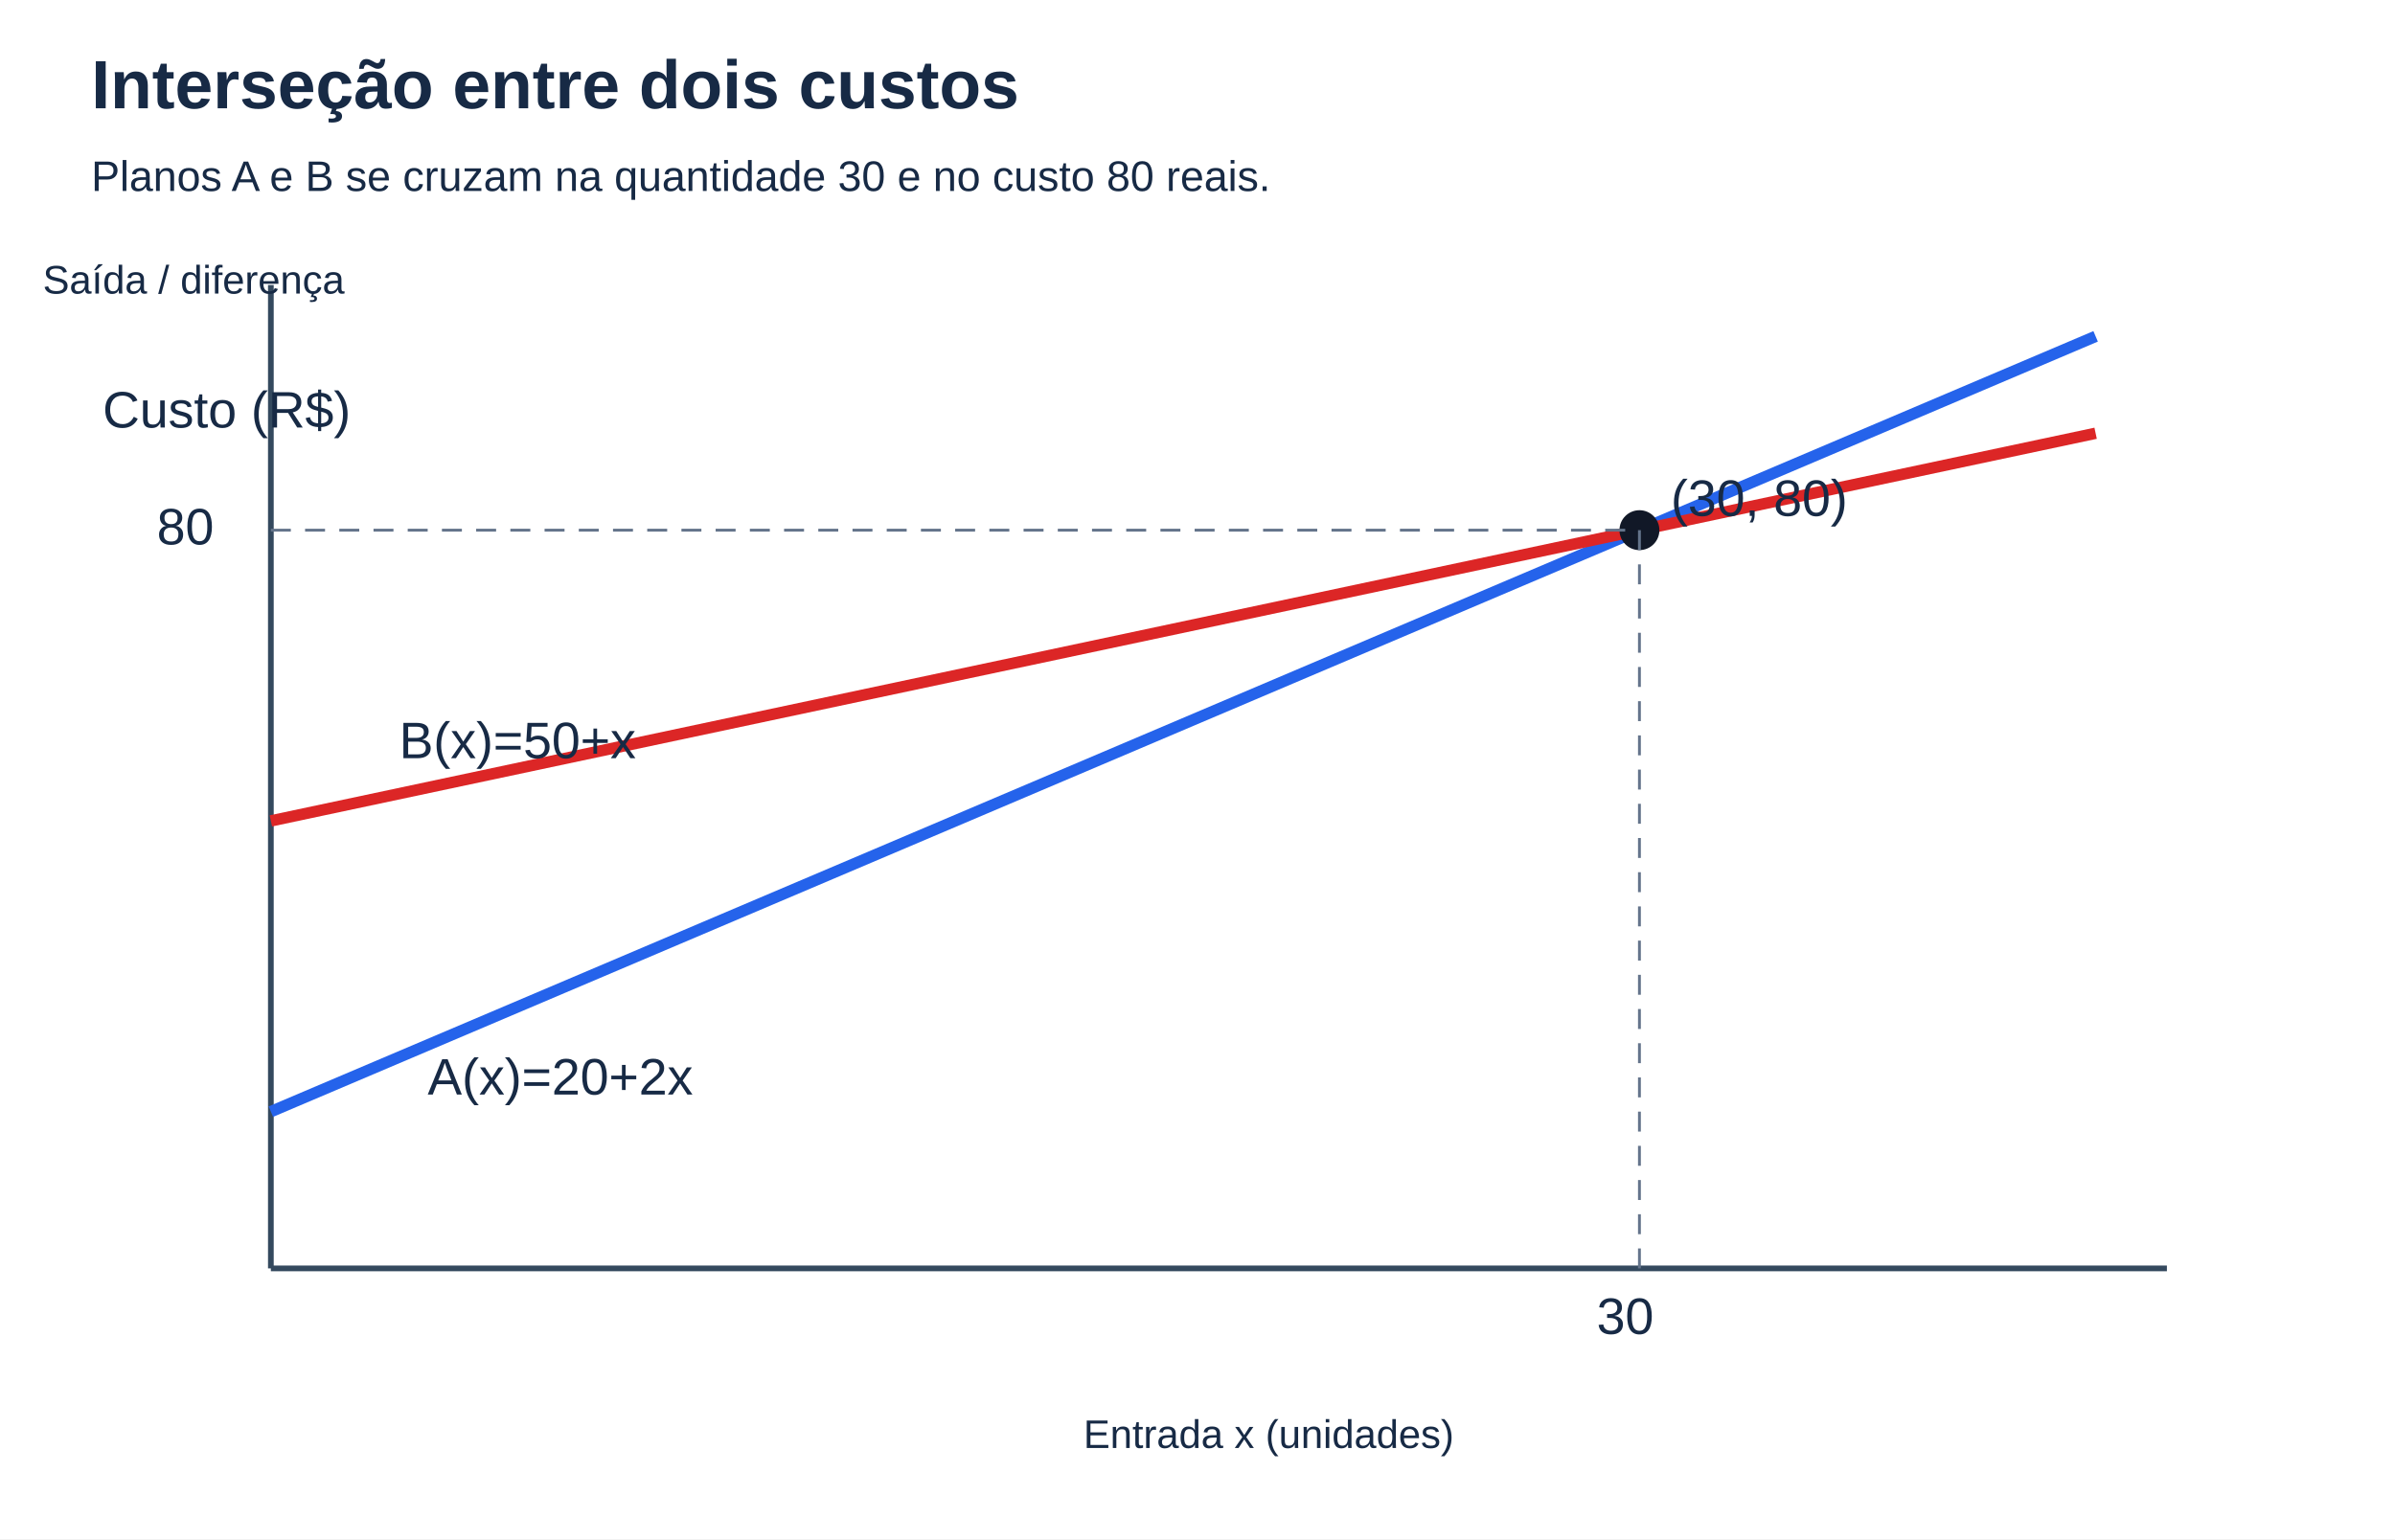
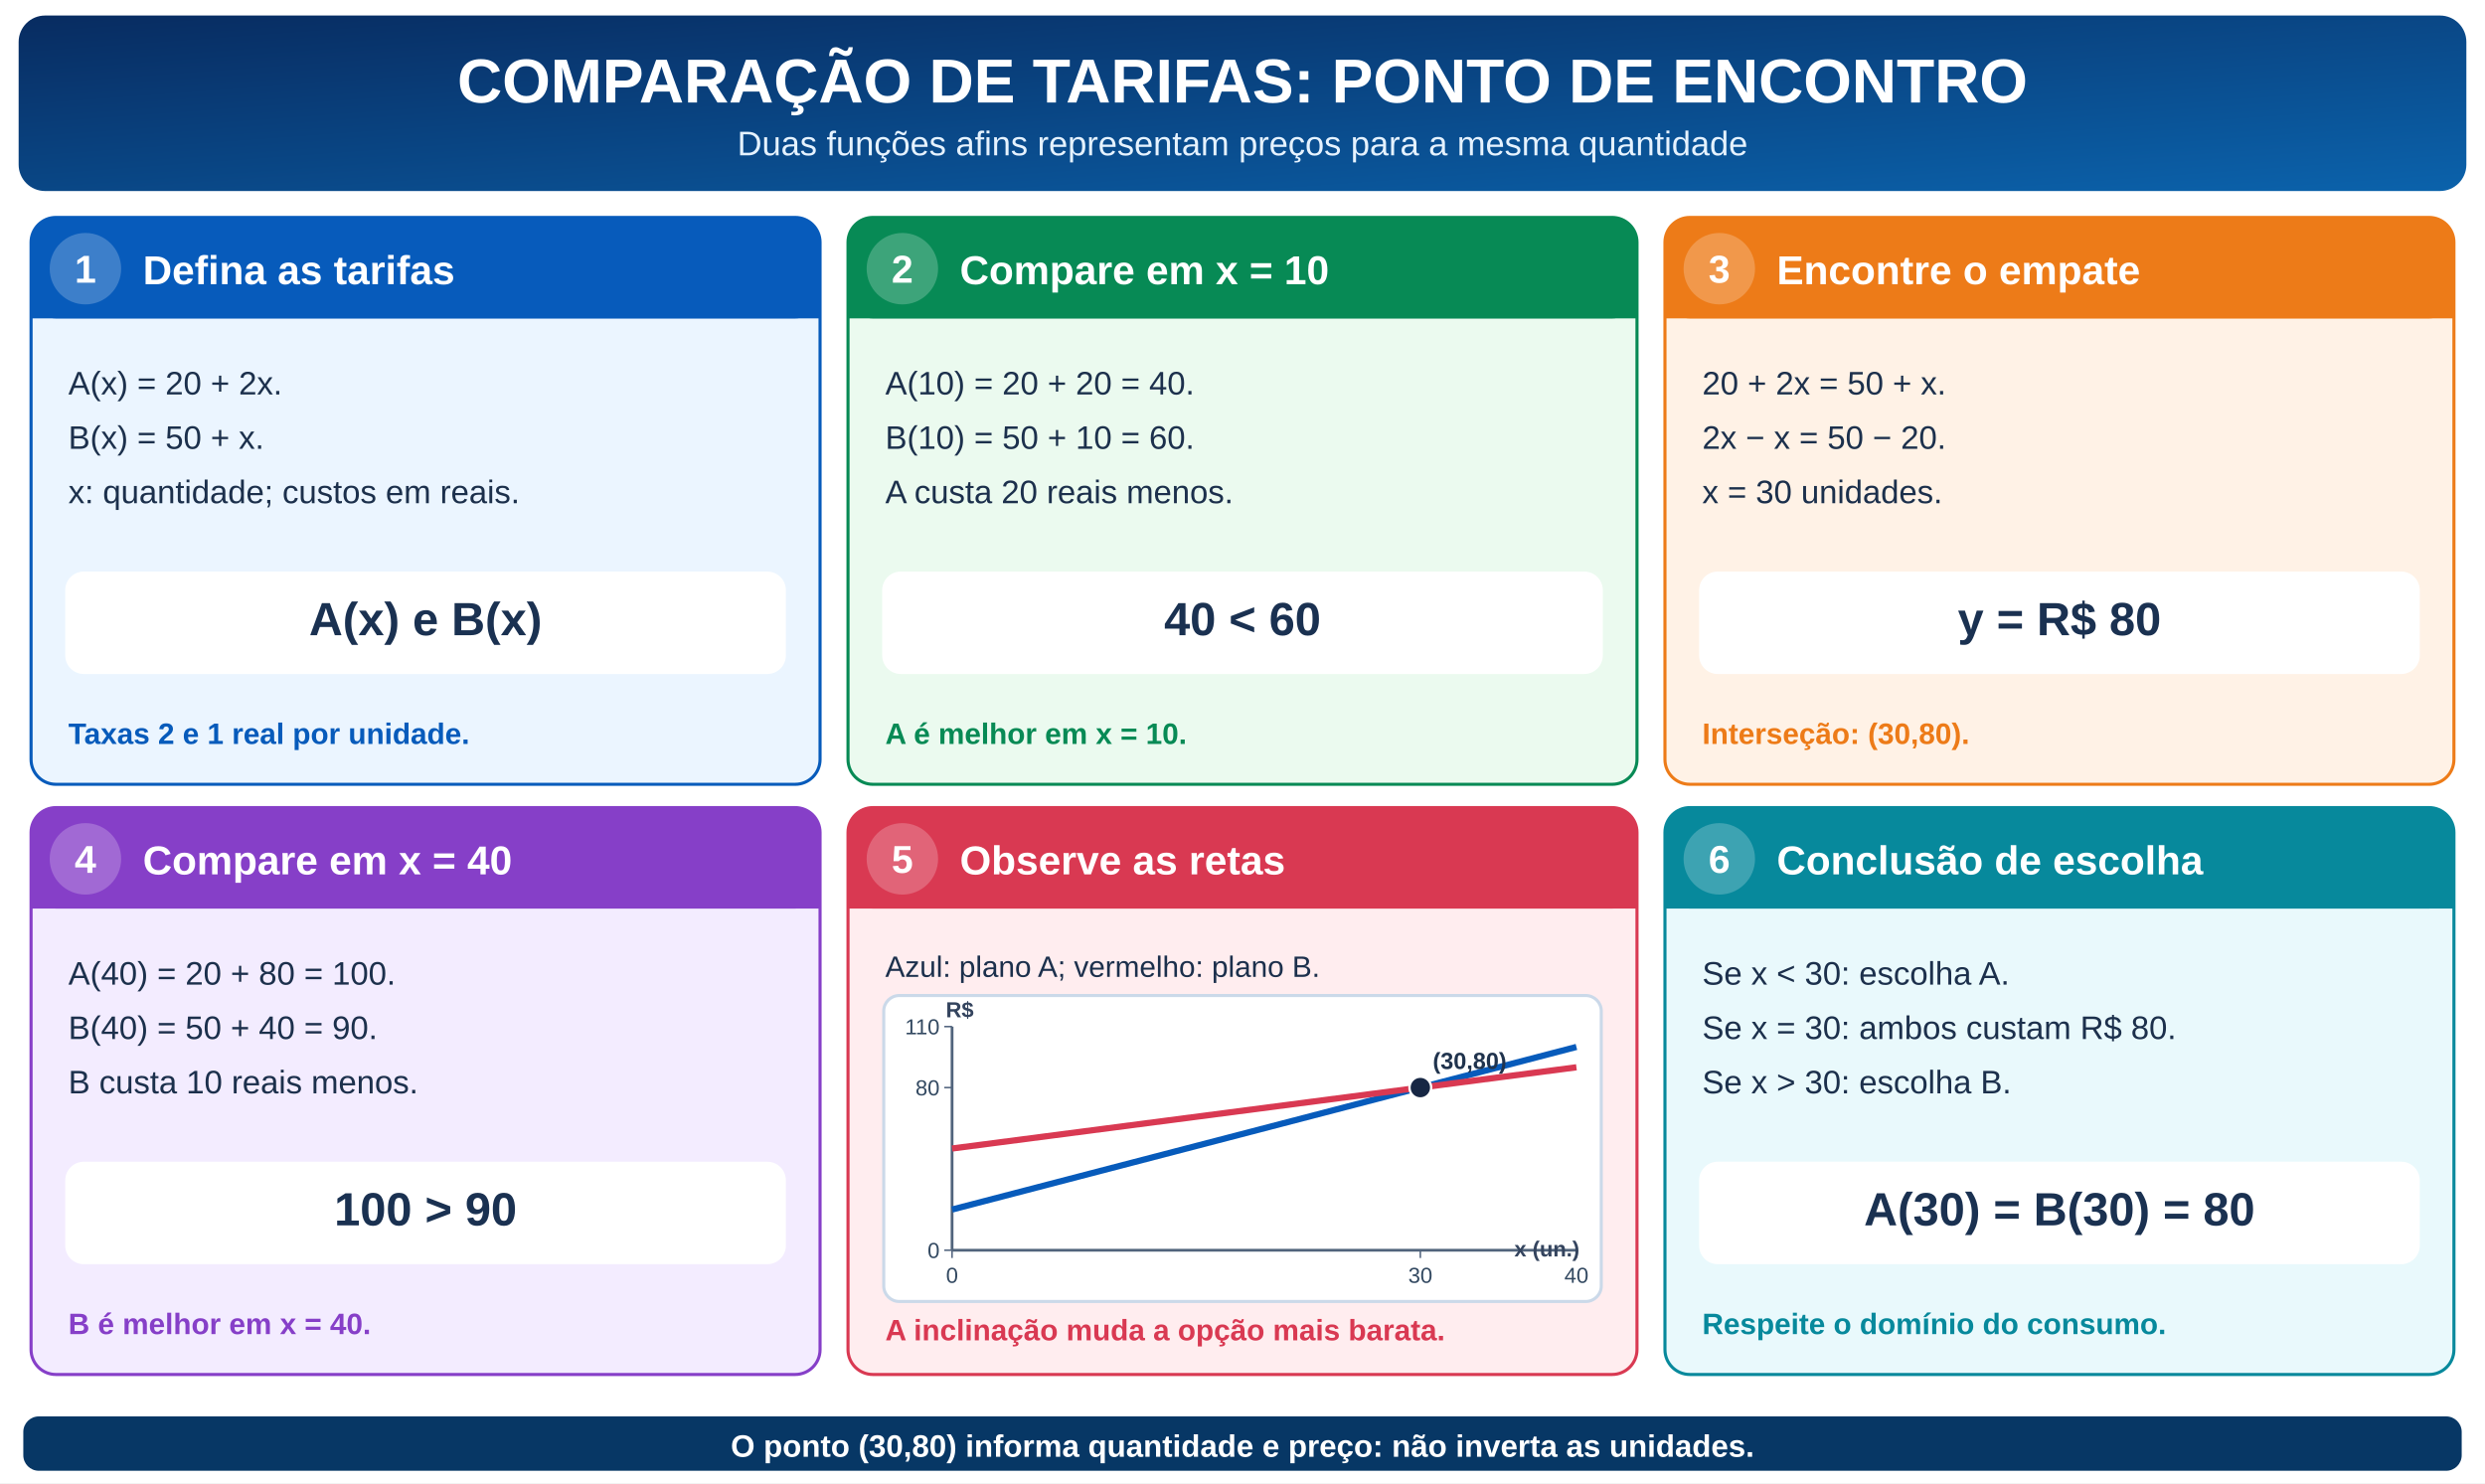
- <svg xmlns="http://www.w3.org/2000/svg" role="img" aria-labelledby="title desc" viewBox="0 0 840 540" width="840" height="540">
-   <rect width="840" height="540" fill="#ffffff" />
-   <g font-family="Arial, sans-serif" fill="#172a45">
-     <text x="32" y="38" font-size="24" font-weight="bold">Interseção entre dois custos</text>
-     <text x="32" y="67" font-size="15">Planos A e B se cruzam na quantidade 30 e no custo 80 reais.</text>
-   </g>
-   <g stroke="#34495e" stroke-width="2">
-     <line x1="95" y1="445" x2="760" y2="445" />
-     <line x1="95" y1="445" x2="95" y2="100" />
-   </g>
-   <path d="M95 390 L735 118" stroke="#2563eb" stroke-width="4" fill="none" />
-   <path d="M95 288 L735 152" stroke="#dc2626" stroke-width="4" fill="none" />
-   <circle cx="575" cy="186" r="7" fill="#111827" />
-   <g font-size="18" font-family="Arial" fill="#172a45">
-     <text x="150" y="384">A(x)=20+2x</text>
-     <text x="140" y="266">B(x)=50+x</text>
-     <text x="586" y="181">(30, 80)</text>
-     <text x="560" y="468">30</text>
-     <text x="55" y="191">80</text>
-     <text x="36" y="150">Custo (R$)</text>
-   </g>
-   <path d="M575 186V445 M95 186H575" stroke="#64748b" stroke-dasharray="7 5" fill="none" />
-   <g font-family="Arial, sans-serif" fill="#172a45" font-size="14">
-     <text x="380" y="508">Entrada x (unidades)</text>
-     <text x="15" y="103">Saída / diferença</text>
-   </g>
+ <svg xmlns="http://www.w3.org/2000/svg" viewBox="0 0 1600 955" role="img" aria-labelledby="title desc">
+   <rect x="0" y="0" width="1600" height="955" rx="0" fill="#fff" />
+   <defs>
+     <linearGradient id="blue" x1="0" y1="0" x2="1" y2="1">
+       <stop offset="0" stop-color="#082c61" />
+       <stop offset="1" stop-color="#0b62ab" />
+     </linearGradient>
+   </defs>
+   <rect x="12" y="10" width="1576" height="113" rx="17" fill="url(#blue)" />
+   <text x="800" y="66" text-anchor="middle" font-family="Arial,DejaVu Sans,sans-serif" font-size="40" font-weight="700" fill="#fff">COMPARAÇÃO DE TARIFAS: PONTO DE ENCONTRO</text>
+   <text x="800" y="100" text-anchor="middle" font-family="Arial,DejaVu Sans,sans-serif" font-size="22" font-weight="400" fill="#e5f2ff">Duas funções afins representam preços para a mesma quantidade</text>
+   <rect x="20" y="140" width="508" height="365" rx="16" fill="#ebf5ff" stroke="#075bbb" stroke-width="2" />
+   <rect x="20" y="140" width="508" height="65" rx="16" fill="#075bbb" />
+   <rect x="20" y="189" width="508" height="16" rx="0" fill="#075bbb" />
+   <circle cx="55" cy="173" r="23" fill="#fff" opacity=".22" />
+   <text x="55" y="182" text-anchor="middle" font-family="Arial,DejaVu Sans,sans-serif" font-size="25" font-weight="700" fill="#fff">1</text>
+   <text x="92" y="183" text-anchor="start" font-family="Arial,DejaVu Sans,sans-serif" font-size="26" font-weight="700" fill="#fff">Defina as tarifas</text>
+   <text x="44" y="254" text-anchor="start" font-family="Arial,DejaVu Sans,sans-serif" font-size="21" font-weight="400" fill="#1c304c">A(x) = 20 + 2x.</text>
+   <text x="44" y="289" text-anchor="start" font-family="Arial,DejaVu Sans,sans-serif" font-size="21" font-weight="400" fill="#1c304c">B(x) = 50 + x.</text>
+   <text x="44" y="324" text-anchor="start" font-family="Arial,DejaVu Sans,sans-serif" font-size="21" font-weight="400" fill="#1c304c">x: quantidade; custos em reais.</text>
+   <rect x="42" y="368" width="464" height="66" rx="12" fill="#fff" />
+   <text x="274" y="409" text-anchor="middle" font-family="Arial,DejaVu Sans,sans-serif" font-size="30" font-weight="700" fill="#1a3151">A(x) e B(x)</text>
+   <text x="44" y="479" text-anchor="start" font-family="Arial,DejaVu Sans,sans-serif" font-size="19" font-weight="700" fill="#075bbb">Taxas 2 e 1 real por unidade.</text>
+   <rect x="546" y="140" width="508" height="365" rx="16" fill="#ebfaef" stroke="#078a55" stroke-width="2" />
+   <rect x="546" y="140" width="508" height="65" rx="16" fill="#078a55" />
+   <rect x="546" y="189" width="508" height="16" rx="0" fill="#078a55" />
+   <circle cx="581" cy="173" r="23" fill="#fff" opacity=".22" />
+   <text x="581" y="182" text-anchor="middle" font-family="Arial,DejaVu Sans,sans-serif" font-size="25" font-weight="700" fill="#fff">2</text>
+   <text x="618" y="183" text-anchor="start" font-family="Arial,DejaVu Sans,sans-serif" font-size="26" font-weight="700" fill="#fff">Compare em x = 10</text>
+   <text x="570" y="254" text-anchor="start" font-family="Arial,DejaVu Sans,sans-serif" font-size="21" font-weight="400" fill="#1c304c">A(10) = 20 + 20 = 40.</text>
+   <text x="570" y="289" text-anchor="start" font-family="Arial,DejaVu Sans,sans-serif" font-size="21" font-weight="400" fill="#1c304c">B(10) = 50 + 10 = 60.</text>
+   <text x="570" y="324" text-anchor="start" font-family="Arial,DejaVu Sans,sans-serif" font-size="21" font-weight="400" fill="#1c304c">A custa 20 reais menos.</text>
+   <rect x="568" y="368" width="464" height="66" rx="12" fill="#fff" />
+   <text x="800" y="409" text-anchor="middle" font-family="Arial,DejaVu Sans,sans-serif" font-size="30" font-weight="700" fill="#1a3151">40 &lt; 60</text>
+   <text x="570" y="479" text-anchor="start" font-family="Arial,DejaVu Sans,sans-serif" font-size="19" font-weight="700" fill="#078a55">A é melhor em x = 10.</text>
+   <rect x="1072" y="140" width="508" height="365" rx="16" fill="#fff2e6" stroke="#ed7b18" stroke-width="2" />
+   <rect x="1072" y="140" width="508" height="65" rx="16" fill="#ed7b18" />
+   <rect x="1072" y="189" width="508" height="16" rx="0" fill="#ed7b18" />
+   <circle cx="1107" cy="173" r="23" fill="#fff" opacity=".22" />
+   <text x="1107" y="182" text-anchor="middle" font-family="Arial,DejaVu Sans,sans-serif" font-size="25" font-weight="700" fill="#fff">3</text>
+   <text x="1144" y="183" text-anchor="start" font-family="Arial,DejaVu Sans,sans-serif" font-size="26" font-weight="700" fill="#fff">Encontre o empate</text>
+   <text x="1096" y="254" text-anchor="start" font-family="Arial,DejaVu Sans,sans-serif" font-size="21" font-weight="400" fill="#1c304c">20 + 2x = 50 + x.</text>
+   <text x="1096" y="289" text-anchor="start" font-family="Arial,DejaVu Sans,sans-serif" font-size="21" font-weight="400" fill="#1c304c">2x − x = 50 − 20.</text>
+   <text x="1096" y="324" text-anchor="start" font-family="Arial,DejaVu Sans,sans-serif" font-size="21" font-weight="400" fill="#1c304c">x = 30 unidades.</text>
+   <rect x="1094" y="368" width="464" height="66" rx="12" fill="#fff" />
+   <text x="1326" y="409" text-anchor="middle" font-family="Arial,DejaVu Sans,sans-serif" font-size="30" font-weight="700" fill="#1a3151">y = R$ 80</text>
+   <text x="1096" y="479" text-anchor="start" font-family="Arial,DejaVu Sans,sans-serif" font-size="19" font-weight="700" fill="#ed7b18">Interseção: (30,80).</text>
+   <rect x="20" y="520" width="508" height="365" rx="16" fill="#f3ecff" stroke="#863fc8" stroke-width="2" />
+   <rect x="20" y="520" width="508" height="65" rx="16" fill="#863fc8" />
+   <rect x="20" y="569" width="508" height="16" rx="0" fill="#863fc8" />
+   <circle cx="55" cy="553" r="23" fill="#fff" opacity=".22" />
+   <text x="55" y="562" text-anchor="middle" font-family="Arial,DejaVu Sans,sans-serif" font-size="25" font-weight="700" fill="#fff">4</text>
+   <text x="92" y="563" text-anchor="start" font-family="Arial,DejaVu Sans,sans-serif" font-size="26" font-weight="700" fill="#fff">Compare em x = 40</text>
+   <text x="44" y="634" text-anchor="start" font-family="Arial,DejaVu Sans,sans-serif" font-size="21" font-weight="400" fill="#1c304c">A(40) = 20 + 80 = 100.</text>
+   <text x="44" y="669" text-anchor="start" font-family="Arial,DejaVu Sans,sans-serif" font-size="21" font-weight="400" fill="#1c304c">B(40) = 50 + 40 = 90.</text>
+   <text x="44" y="704" text-anchor="start" font-family="Arial,DejaVu Sans,sans-serif" font-size="21" font-weight="400" fill="#1c304c">B custa 10 reais menos.</text>
+   <rect x="42" y="748" width="464" height="66" rx="12" fill="#fff" />
+   <text x="274" y="789" text-anchor="middle" font-family="Arial,DejaVu Sans,sans-serif" font-size="30" font-weight="700" fill="#1a3151">100 &gt; 90</text>
+   <text x="44" y="859" text-anchor="start" font-family="Arial,DejaVu Sans,sans-serif" font-size="19" font-weight="700" fill="#863fc8">B é melhor em x = 40.</text>
+   <rect x="546" y="520" width="508" height="365" rx="16" fill="#ffedef" stroke="#d93952" stroke-width="2" />
+   <rect x="546" y="520" width="508" height="65" rx="16" fill="#d93952" />
+   <rect x="546" y="569" width="508" height="16" rx="0" fill="#d93952" />
+   <circle cx="581" cy="553" r="23" fill="#fff" opacity=".22" />
+   <text x="581" y="562" text-anchor="middle" font-family="Arial,DejaVu Sans,sans-serif" font-size="25" font-weight="700" fill="#fff">5</text>
+   <text x="618" y="563" text-anchor="start" font-family="Arial,DejaVu Sans,sans-serif" font-size="26" font-weight="700" fill="#fff">Observe as retas</text>
+   <text x="570" y="629" text-anchor="start" font-family="Arial,DejaVu Sans,sans-serif" font-size="19" font-weight="400" fill="#1c304c">Azul: plano A; vermelho: plano B.</text>
+   <rect x="569" y="641" width="462" height="197" rx="10" fill="#fff" stroke="#cbd9e9" stroke-width="2" />
+   <line x1="613" y1="661" x2="613" y2="805" stroke="#51647c" stroke-width="1.8" />
+   <line x1="613" y1="805" x2="1015" y2="805" stroke="#51647c" stroke-width="1.8" />
+   <line x1="613" y1="805" x2="613" y2="810" stroke="#52647e" stroke-width="1" />
+   <text x="613" y="826" text-anchor="middle" font-family="Arial,DejaVu Sans,sans-serif" font-size="14" font-weight="400" fill="#334961">0</text>
+   <line x1="914.5" y1="805" x2="914.5" y2="810" stroke="#52647e" stroke-width="1" />
+   <text x="914.5" y="826" text-anchor="middle" font-family="Arial,DejaVu Sans,sans-serif" font-size="14" font-weight="400" fill="#334961">30</text>
+   <line x1="1015" y1="805" x2="1015" y2="810" stroke="#52647e" stroke-width="1" />
+   <text x="1015" y="826" text-anchor="middle" font-family="Arial,DejaVu Sans,sans-serif" font-size="14" font-weight="400" fill="#334961">40</text>
+   <line x1="608" y1="805" x2="613" y2="805" stroke="#52647e" stroke-width="1" />
+   <text x="605" y="810" text-anchor="end" font-family="Arial,DejaVu Sans,sans-serif" font-size="14" font-weight="400" fill="#334961">0</text>
+   <line x1="608" y1="700.273" x2="613" y2="700.273" stroke="#52647e" stroke-width="1" />
+   <text x="605" y="705.273" text-anchor="end" font-family="Arial,DejaVu Sans,sans-serif" font-size="14" font-weight="400" fill="#334961">80</text>
+   <line x1="608" y1="661" x2="613" y2="661" stroke="#52647e" stroke-width="1" />
+   <text x="605" y="666" text-anchor="end" font-family="Arial,DejaVu Sans,sans-serif" font-size="14" font-weight="400" fill="#334961">110</text>
+   <text x="1017" y="809" text-anchor="end" font-family="Arial,DejaVu Sans,sans-serif" font-size="14" font-weight="700" fill="#34445e">x (un.)</text>
+   <text x="609" y="655" text-anchor="start" font-family="Arial,DejaVu Sans,sans-serif" font-size="14" font-weight="700" fill="#34445e">R$</text>
+   <polyline points="613.0,778.8 1015.0,674.1" fill="none" stroke="#075bbb" stroke-width="4" />
+   <polyline points="613.0,739.5 1015.0,687.2" fill="none" stroke="#d93952" stroke-width="4" />
+   <circle cx="914.5" cy="700.273" r="7" fill="#172744" stroke="#fff" stroke-width="1.5" />
+   <text x="922.5" y="688.273" text-anchor="start" font-family="Arial,DejaVu Sans,sans-serif" font-size="15" font-weight="700" fill="#20334d">(30,80)</text>
+   <text x="570" y="863" text-anchor="start" font-family="Arial,DejaVu Sans,sans-serif" font-size="19" font-weight="700" fill="#d93952">A inclinação muda a opção mais barata.</text>
+   <rect x="1072" y="520" width="508" height="365" rx="16" fill="#e9f9fc" stroke="#07899c" stroke-width="2" />
+   <rect x="1072" y="520" width="508" height="65" rx="16" fill="#07899c" />
+   <rect x="1072" y="569" width="508" height="16" rx="0" fill="#07899c" />
+   <circle cx="1107" cy="553" r="23" fill="#fff" opacity=".22" />
+   <text x="1107" y="562" text-anchor="middle" font-family="Arial,DejaVu Sans,sans-serif" font-size="25" font-weight="700" fill="#fff">6</text>
+   <text x="1144" y="563" text-anchor="start" font-family="Arial,DejaVu Sans,sans-serif" font-size="26" font-weight="700" fill="#fff">Conclusão de escolha</text>
+   <text x="1096" y="634" text-anchor="start" font-family="Arial,DejaVu Sans,sans-serif" font-size="21" font-weight="400" fill="#1c304c">Se x &lt; 30: escolha A.</text>
+   <text x="1096" y="669" text-anchor="start" font-family="Arial,DejaVu Sans,sans-serif" font-size="21" font-weight="400" fill="#1c304c">Se x = 30: ambos custam R$ 80.</text>
+   <text x="1096" y="704" text-anchor="start" font-family="Arial,DejaVu Sans,sans-serif" font-size="21" font-weight="400" fill="#1c304c">Se x &gt; 30: escolha B.</text>
+   <rect x="1094" y="748" width="464" height="66" rx="12" fill="#fff" />
+   <text x="1326" y="789" text-anchor="middle" font-family="Arial,DejaVu Sans,sans-serif" font-size="30" font-weight="700" fill="#1a3151">A(30) = B(30) = 80</text>
+   <text x="1096" y="859" text-anchor="start" font-family="Arial,DejaVu Sans,sans-serif" font-size="19" font-weight="700" fill="#07899c">Respeite o domínio do consumo.</text>
+   <rect x="15" y="912" width="1570" height="35" rx="10" fill="#073765" />
+   <text x="800" y="938" text-anchor="middle" font-family="Arial,DejaVu Sans,sans-serif" font-size="20" font-weight="700" fill="#fff">O ponto (30,80) informa quantidade e preço: não inverta as unidades.</text>
</svg>
